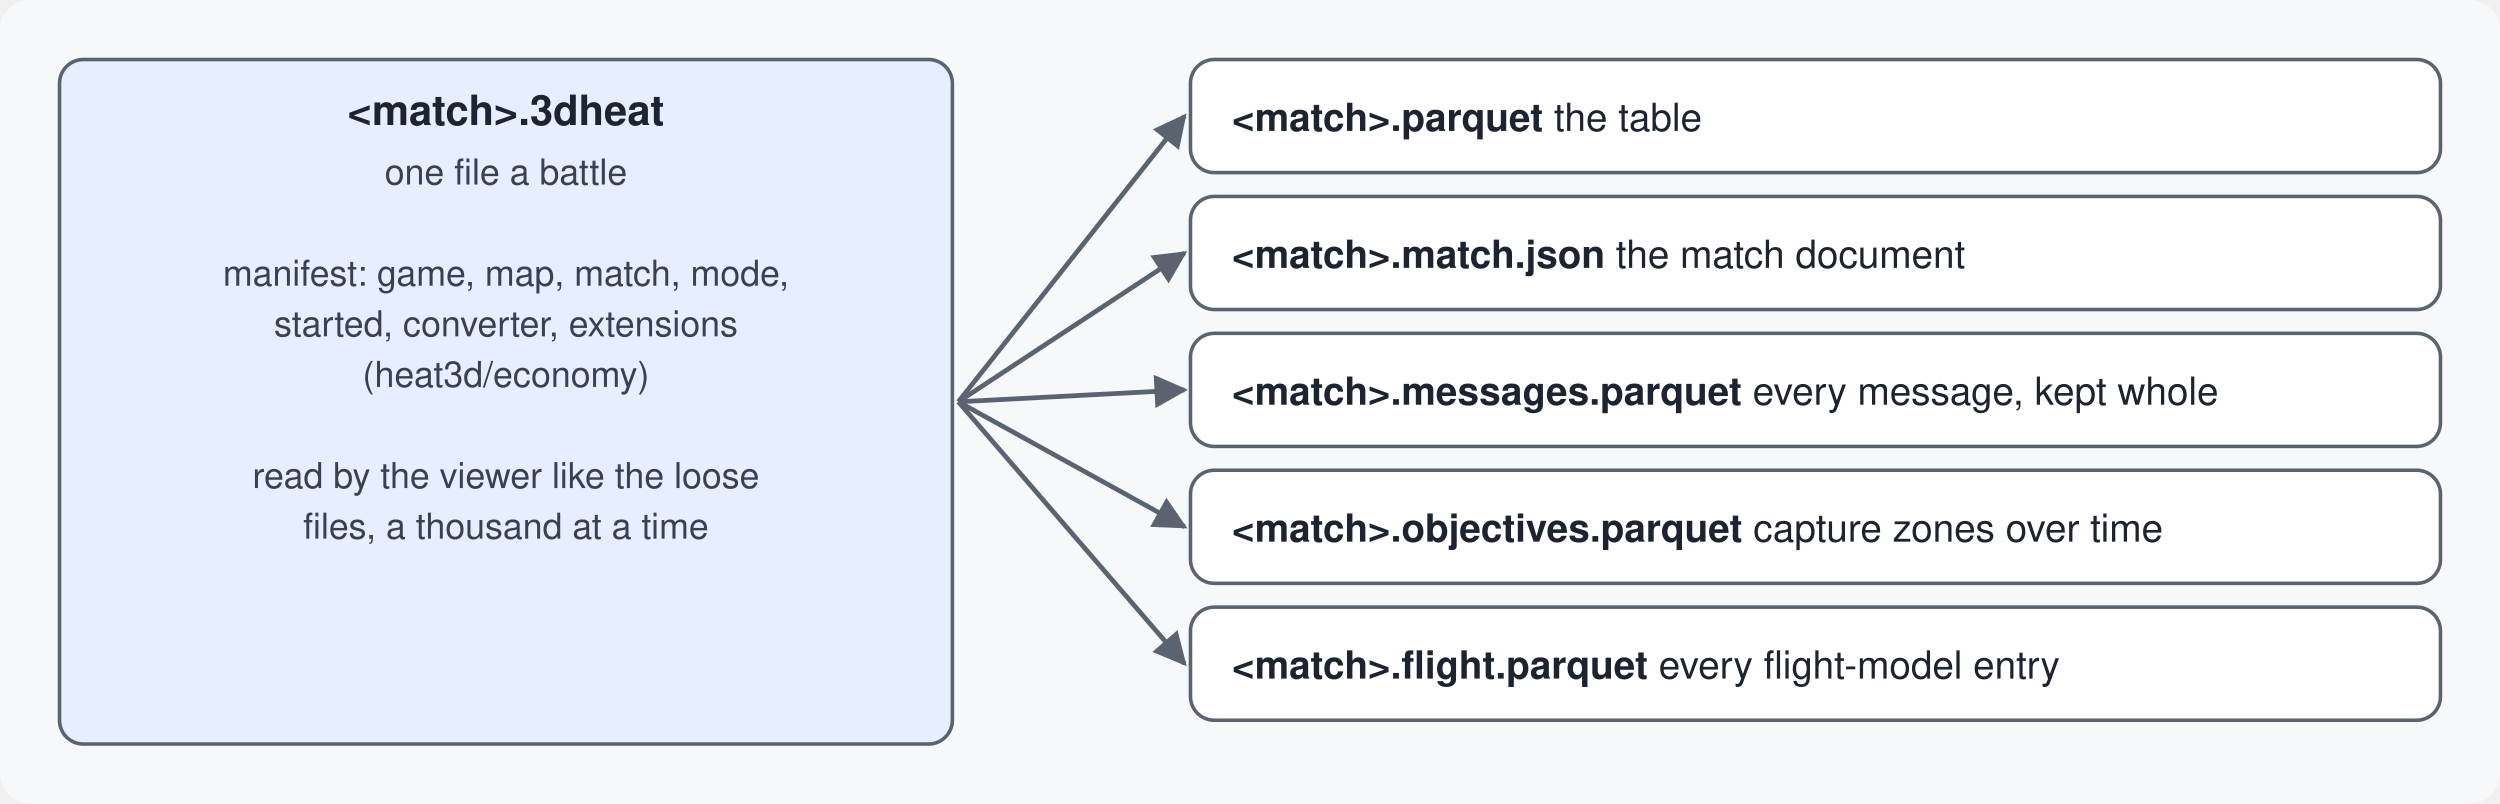
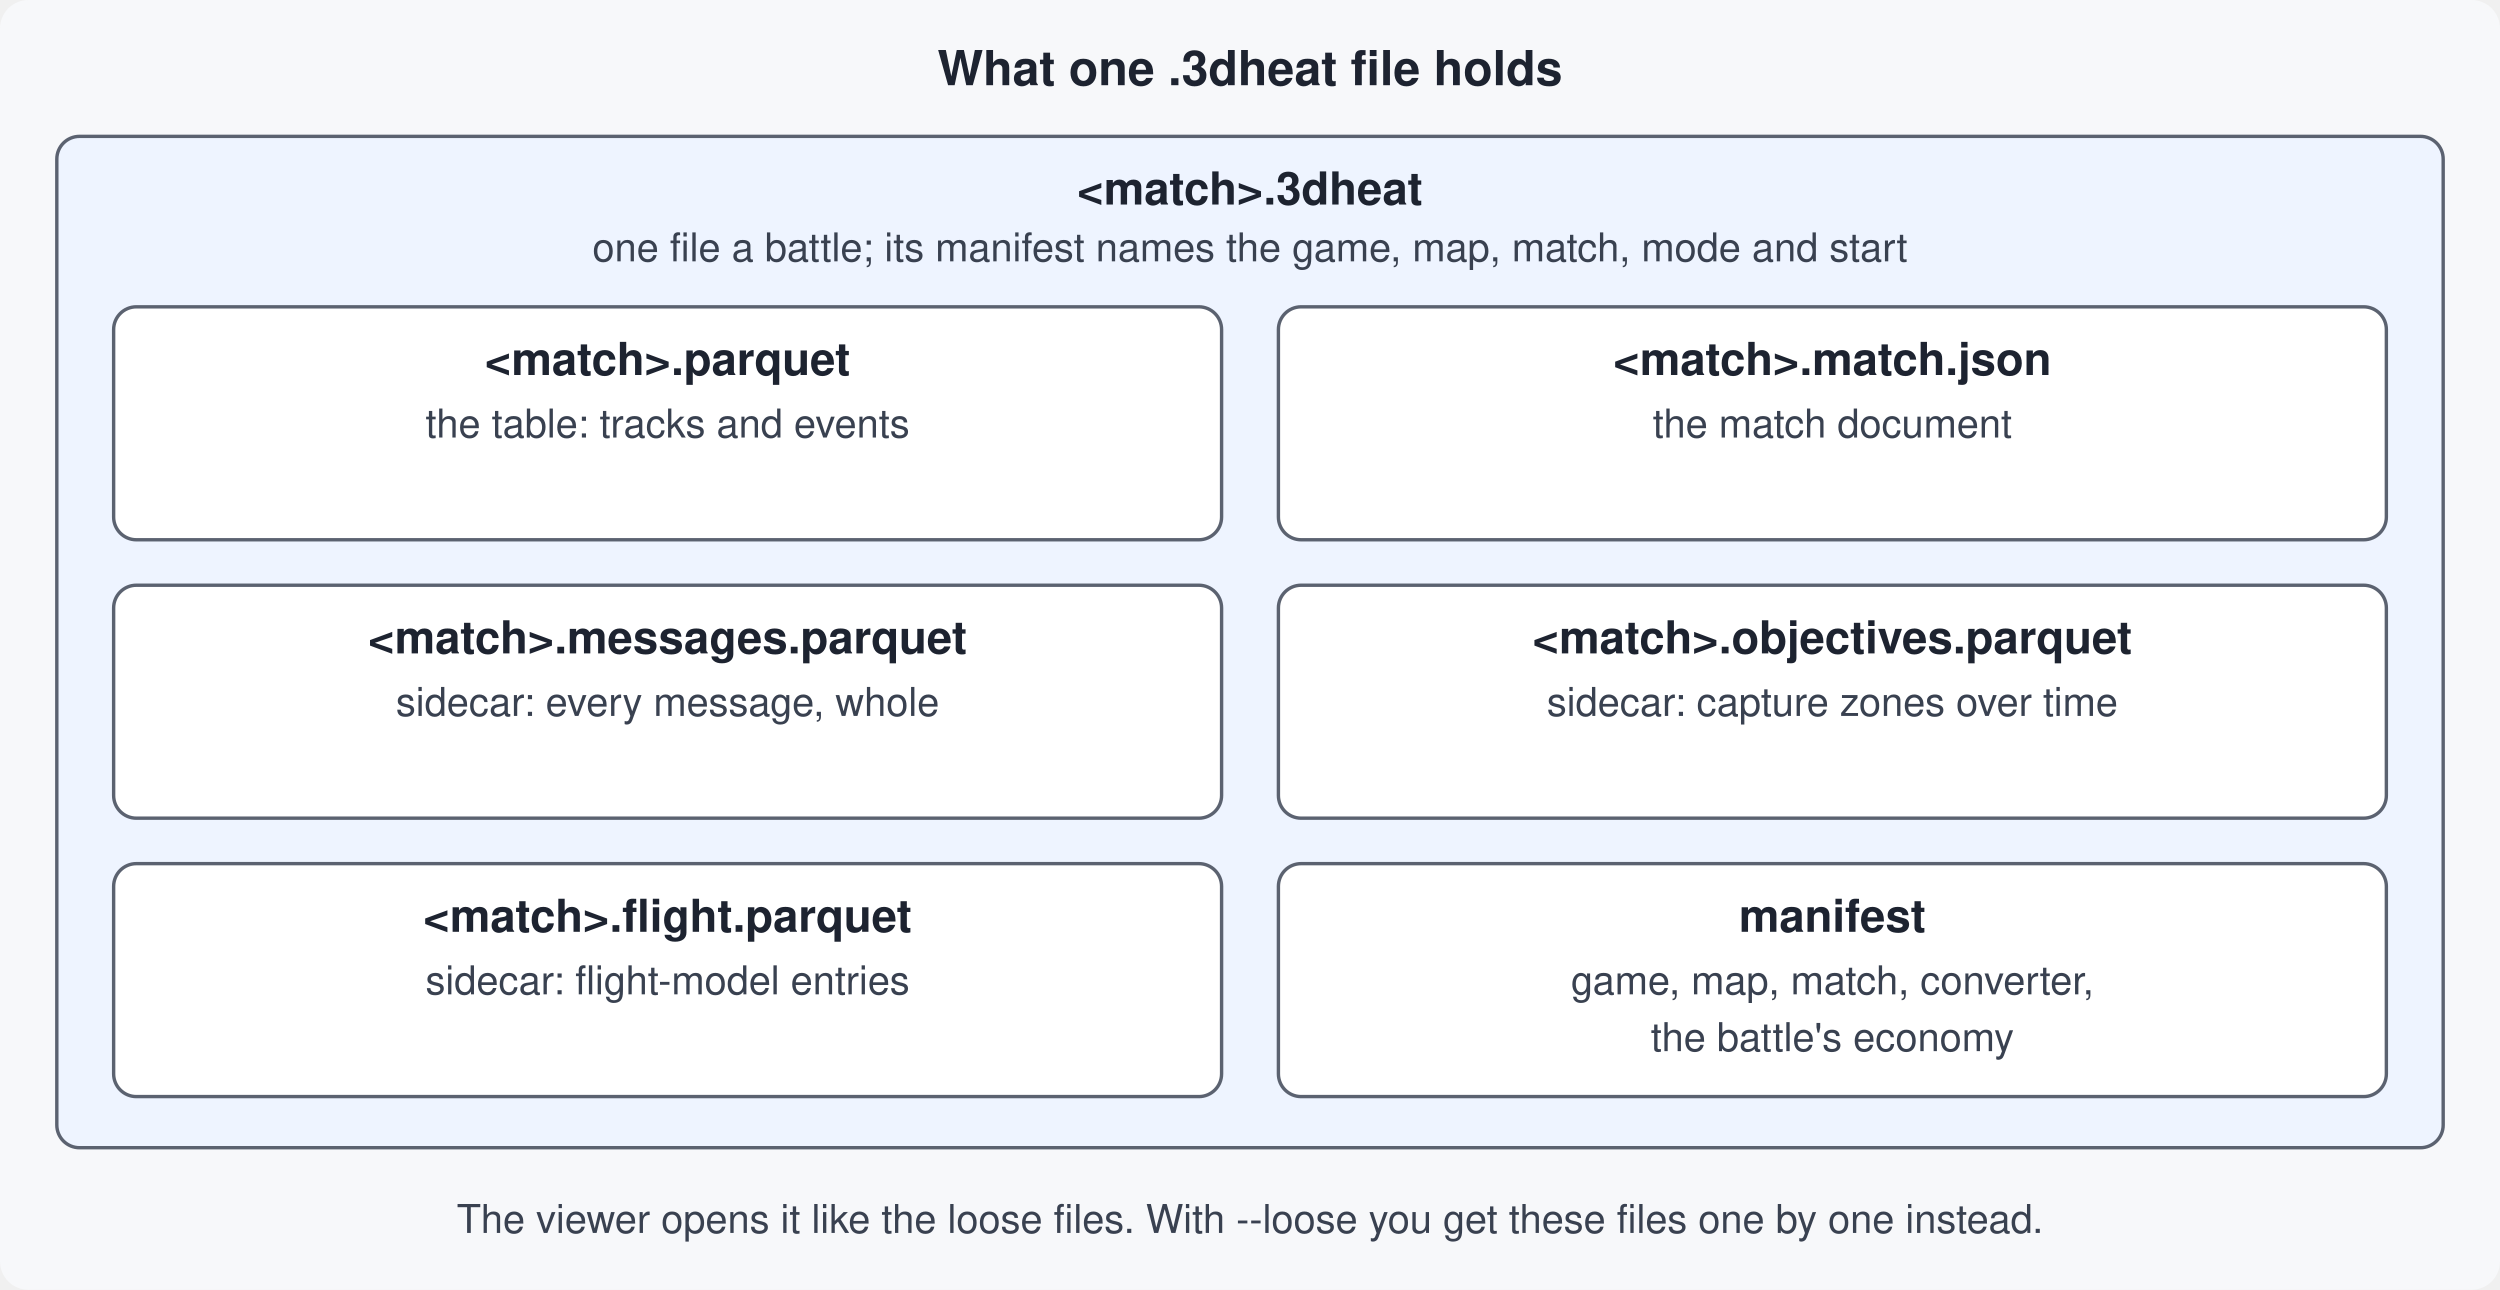
- <svg xmlns="http://www.w3.org/2000/svg" width="840" height="270" viewBox="0 0 840 270" role="img" aria-label=".3dheat container">
+ <svg xmlns="http://www.w3.org/2000/svg" width="880" height="454" viewBox="0 0 880 454" role="img" aria-label="What one .3dheat file holds">
  <defs>
    <marker id="a" viewBox="0 0 10 10" refX="9" refY="5" markerWidth="7" markerHeight="7" orient="auto">
      <path d="M0,0 L10,5 L0,10 z" fill="#5b6270" />
    </marker>
  </defs>
-   <rect width="840" height="270" rx="10" fill="#f7f8fa" />
-   <rect x="20" y="20" width="300" height="230" rx="8" fill="#e6efff" stroke="#5b6270" stroke-width="1.2" />
-   <text x="170.0" y="42" font-family="Segoe UI,Helvetica,Arial,sans-serif" font-size="14" font-weight="600" text-anchor="middle" fill="#1d2330">&lt;match&gt;.3dheat</text>
-   <text x="170.0" y="62" font-family="Segoe UI,Helvetica,Arial,sans-serif" font-size="12" text-anchor="middle" fill="#394150">one file a battle</text>
-   <text x="170.0" y="79" font-family="Segoe UI,Helvetica,Arial,sans-serif" font-size="12" text-anchor="middle" fill="#394150" />
-   <text x="170.0" y="96" font-family="Segoe UI,Helvetica,Arial,sans-serif" font-size="12" text-anchor="middle" fill="#394150">manifest: game, map, match, mode,</text>
-   <text x="170.0" y="113" font-family="Segoe UI,Helvetica,Arial,sans-serif" font-size="12" text-anchor="middle" fill="#394150">started, converter, extensions</text>
-   <text x="170.0" y="130" font-family="Segoe UI,Helvetica,Arial,sans-serif" font-size="12" text-anchor="middle" fill="#394150">(heat3d/economy)</text>
-   <text x="170.0" y="147" font-family="Segoe UI,Helvetica,Arial,sans-serif" font-size="12" text-anchor="middle" fill="#394150" />
-   <text x="170.0" y="164" font-family="Segoe UI,Helvetica,Arial,sans-serif" font-size="12" text-anchor="middle" fill="#394150">read by the viewer like the loose</text>
-   <text x="170.0" y="181" font-family="Segoe UI,Helvetica,Arial,sans-serif" font-size="12" text-anchor="middle" fill="#394150">files, a thousand at a time</text>
-   <line x1="322" y1="135" x2="398" y2="39" stroke="#5b6270" stroke-width="1.6" marker-end="url(#a)" />
-   <rect x="400" y="20" width="420" height="38" rx="8" fill="#ffffff" stroke="#5b6270" stroke-width="1.2" />
-   <text x="610.0" y="42" font-family="Segoe UI,Helvetica,Arial,sans-serif" font-size="14" font-weight="600" text-anchor="middle" fill="#1d2330" />
-   <text x="414" y="44" font-family="Segoe UI,Helvetica,Arial,sans-serif" font-size="13" fill="#1d2330">
-     <tspan font-weight="600">&lt;match&gt;.parquet</tspan>  the table</text>
-   <line x1="322" y1="135" x2="398" y2="85" stroke="#5b6270" stroke-width="1.6" marker-end="url(#a)" />
-   <rect x="400" y="66" width="420" height="38" rx="8" fill="#ffffff" stroke="#5b6270" stroke-width="1.2" />
-   <text x="610.0" y="88" font-family="Segoe UI,Helvetica,Arial,sans-serif" font-size="14" font-weight="600" text-anchor="middle" fill="#1d2330" />
-   <text x="414" y="90" font-family="Segoe UI,Helvetica,Arial,sans-serif" font-size="13" fill="#1d2330">
-     <tspan font-weight="600">&lt;match&gt;.match.json</tspan>  the match document</text>
-   <line x1="322" y1="135" x2="398" y2="131" stroke="#5b6270" stroke-width="1.6" marker-end="url(#a)" />
-   <rect x="400" y="112" width="420" height="38" rx="8" fill="#ffffff" stroke="#5b6270" stroke-width="1.2" />
-   <text x="610.0" y="134" font-family="Segoe UI,Helvetica,Arial,sans-serif" font-size="14" font-weight="600" text-anchor="middle" fill="#1d2330" />
-   <text x="414" y="136" font-family="Segoe UI,Helvetica,Arial,sans-serif" font-size="13" fill="#1d2330">
-     <tspan font-weight="600">&lt;match&gt;.messages.parquet</tspan>  every message, kept whole</text>
-   <line x1="322" y1="135" x2="398" y2="177" stroke="#5b6270" stroke-width="1.6" marker-end="url(#a)" />
-   <rect x="400" y="158" width="420" height="38" rx="8" fill="#ffffff" stroke="#5b6270" stroke-width="1.2" />
-   <text x="610.0" y="180" font-family="Segoe UI,Helvetica,Arial,sans-serif" font-size="14" font-weight="600" text-anchor="middle" fill="#1d2330" />
-   <text x="414" y="182" font-family="Segoe UI,Helvetica,Arial,sans-serif" font-size="13" fill="#1d2330">
-     <tspan font-weight="600">&lt;match&gt;.objectives.parquet</tspan>  capture zones over time</text>
-   <line x1="322" y1="135" x2="398" y2="223" stroke="#5b6270" stroke-width="1.6" marker-end="url(#a)" />
-   <rect x="400" y="204" width="420" height="38" rx="8" fill="#ffffff" stroke="#5b6270" stroke-width="1.2" />
-   <text x="610.0" y="226" font-family="Segoe UI,Helvetica,Arial,sans-serif" font-size="14" font-weight="600" text-anchor="middle" fill="#1d2330" />
-   <text x="414" y="228" font-family="Segoe UI,Helvetica,Arial,sans-serif" font-size="13" fill="#1d2330">
-     <tspan font-weight="600">&lt;match&gt;.flight.parquet</tspan>  every flight-model entry</text>
+   <rect width="880" height="454" rx="10" fill="#f7f8fa" />
+   <text x="440" y="30" font-family="Segoe UI,Helvetica,Arial,sans-serif" font-size="17" font-weight="600" text-anchor="middle" fill="#1d2330">What one .3dheat file holds</text>
+   <rect x="20" y="48" width="840" height="356" rx="8" fill="#eef4ff" stroke="#5b6270" stroke-width="1.2" />
+   <text x="440" y="72" font-family="Segoe UI,Helvetica,Arial,sans-serif" font-size="16" font-weight="600" text-anchor="middle" fill="#1d2330">&lt;match&gt;.3dheat</text>
+   <text x="440" y="92" font-family="Segoe UI,Helvetica,Arial,sans-serif" font-size="14" text-anchor="middle" fill="#394150">one file a battle; its manifest names the game, map, match, mode and start</text>
+   <rect x="40" y="108" width="390" height="82" rx="8" fill="#ffffff" stroke="#5b6270" stroke-width="1.2" />
+   <text x="235" y="132" font-family="Segoe UI,Helvetica,Arial,sans-serif" font-size="16" font-weight="600" text-anchor="middle" fill="#1d2330">&lt;match&gt;.parquet</text>
+   <text x="235" y="154" font-family="Segoe UI,Helvetica,Arial,sans-serif" font-size="14" text-anchor="middle" fill="#394150">the table: tracks and events</text>
+   <rect x="450" y="108" width="390" height="82" rx="8" fill="#ffffff" stroke="#5b6270" stroke-width="1.2" />
+   <text x="645" y="132" font-family="Segoe UI,Helvetica,Arial,sans-serif" font-size="16" font-weight="600" text-anchor="middle" fill="#1d2330">&lt;match&gt;.match.json</text>
+   <text x="645" y="154" font-family="Segoe UI,Helvetica,Arial,sans-serif" font-size="14" text-anchor="middle" fill="#394150">the match document</text>
+   <rect x="40" y="206" width="390" height="82" rx="8" fill="#ffffff" stroke="#5b6270" stroke-width="1.2" />
+   <text x="235" y="230" font-family="Segoe UI,Helvetica,Arial,sans-serif" font-size="16" font-weight="600" text-anchor="middle" fill="#1d2330">&lt;match&gt;.messages.parquet</text>
+   <text x="235" y="252" font-family="Segoe UI,Helvetica,Arial,sans-serif" font-size="14" text-anchor="middle" fill="#394150">sidecar: every message, whole</text>
+   <rect x="450" y="206" width="390" height="82" rx="8" fill="#ffffff" stroke="#5b6270" stroke-width="1.2" />
+   <text x="645" y="230" font-family="Segoe UI,Helvetica,Arial,sans-serif" font-size="16" font-weight="600" text-anchor="middle" fill="#1d2330">&lt;match&gt;.objectives.parquet</text>
+   <text x="645" y="252" font-family="Segoe UI,Helvetica,Arial,sans-serif" font-size="14" text-anchor="middle" fill="#394150">sidecar: capture zones over time</text>
+   <rect x="40" y="304" width="390" height="82" rx="8" fill="#ffffff" stroke="#5b6270" stroke-width="1.2" />
+   <text x="235" y="328" font-family="Segoe UI,Helvetica,Arial,sans-serif" font-size="16" font-weight="600" text-anchor="middle" fill="#1d2330">&lt;match&gt;.flight.parquet</text>
+   <text x="235" y="350" font-family="Segoe UI,Helvetica,Arial,sans-serif" font-size="14" text-anchor="middle" fill="#394150">sidecar: flight-model entries</text>
+   <rect x="450" y="304" width="390" height="82" rx="8" fill="#ffffff" stroke="#5b6270" stroke-width="1.2" />
+   <text x="645" y="328" font-family="Segoe UI,Helvetica,Arial,sans-serif" font-size="16" font-weight="600" text-anchor="middle" fill="#1d2330">manifest</text>
+   <text x="645" y="350" font-family="Segoe UI,Helvetica,Arial,sans-serif" font-size="14" text-anchor="middle" fill="#394150">game, map, match, converter,</text>
+   <text x="645" y="370" font-family="Segoe UI,Helvetica,Arial,sans-serif" font-size="14" text-anchor="middle" fill="#394150">the battle's economy</text>
+   <text x="440" y="434" font-family="Segoe UI,Helvetica,Arial,sans-serif" font-size="14" text-anchor="middle" fill="#394150">The viewer opens it like the loose files. With --loose you get these files one by one instead.</text>
</svg>
